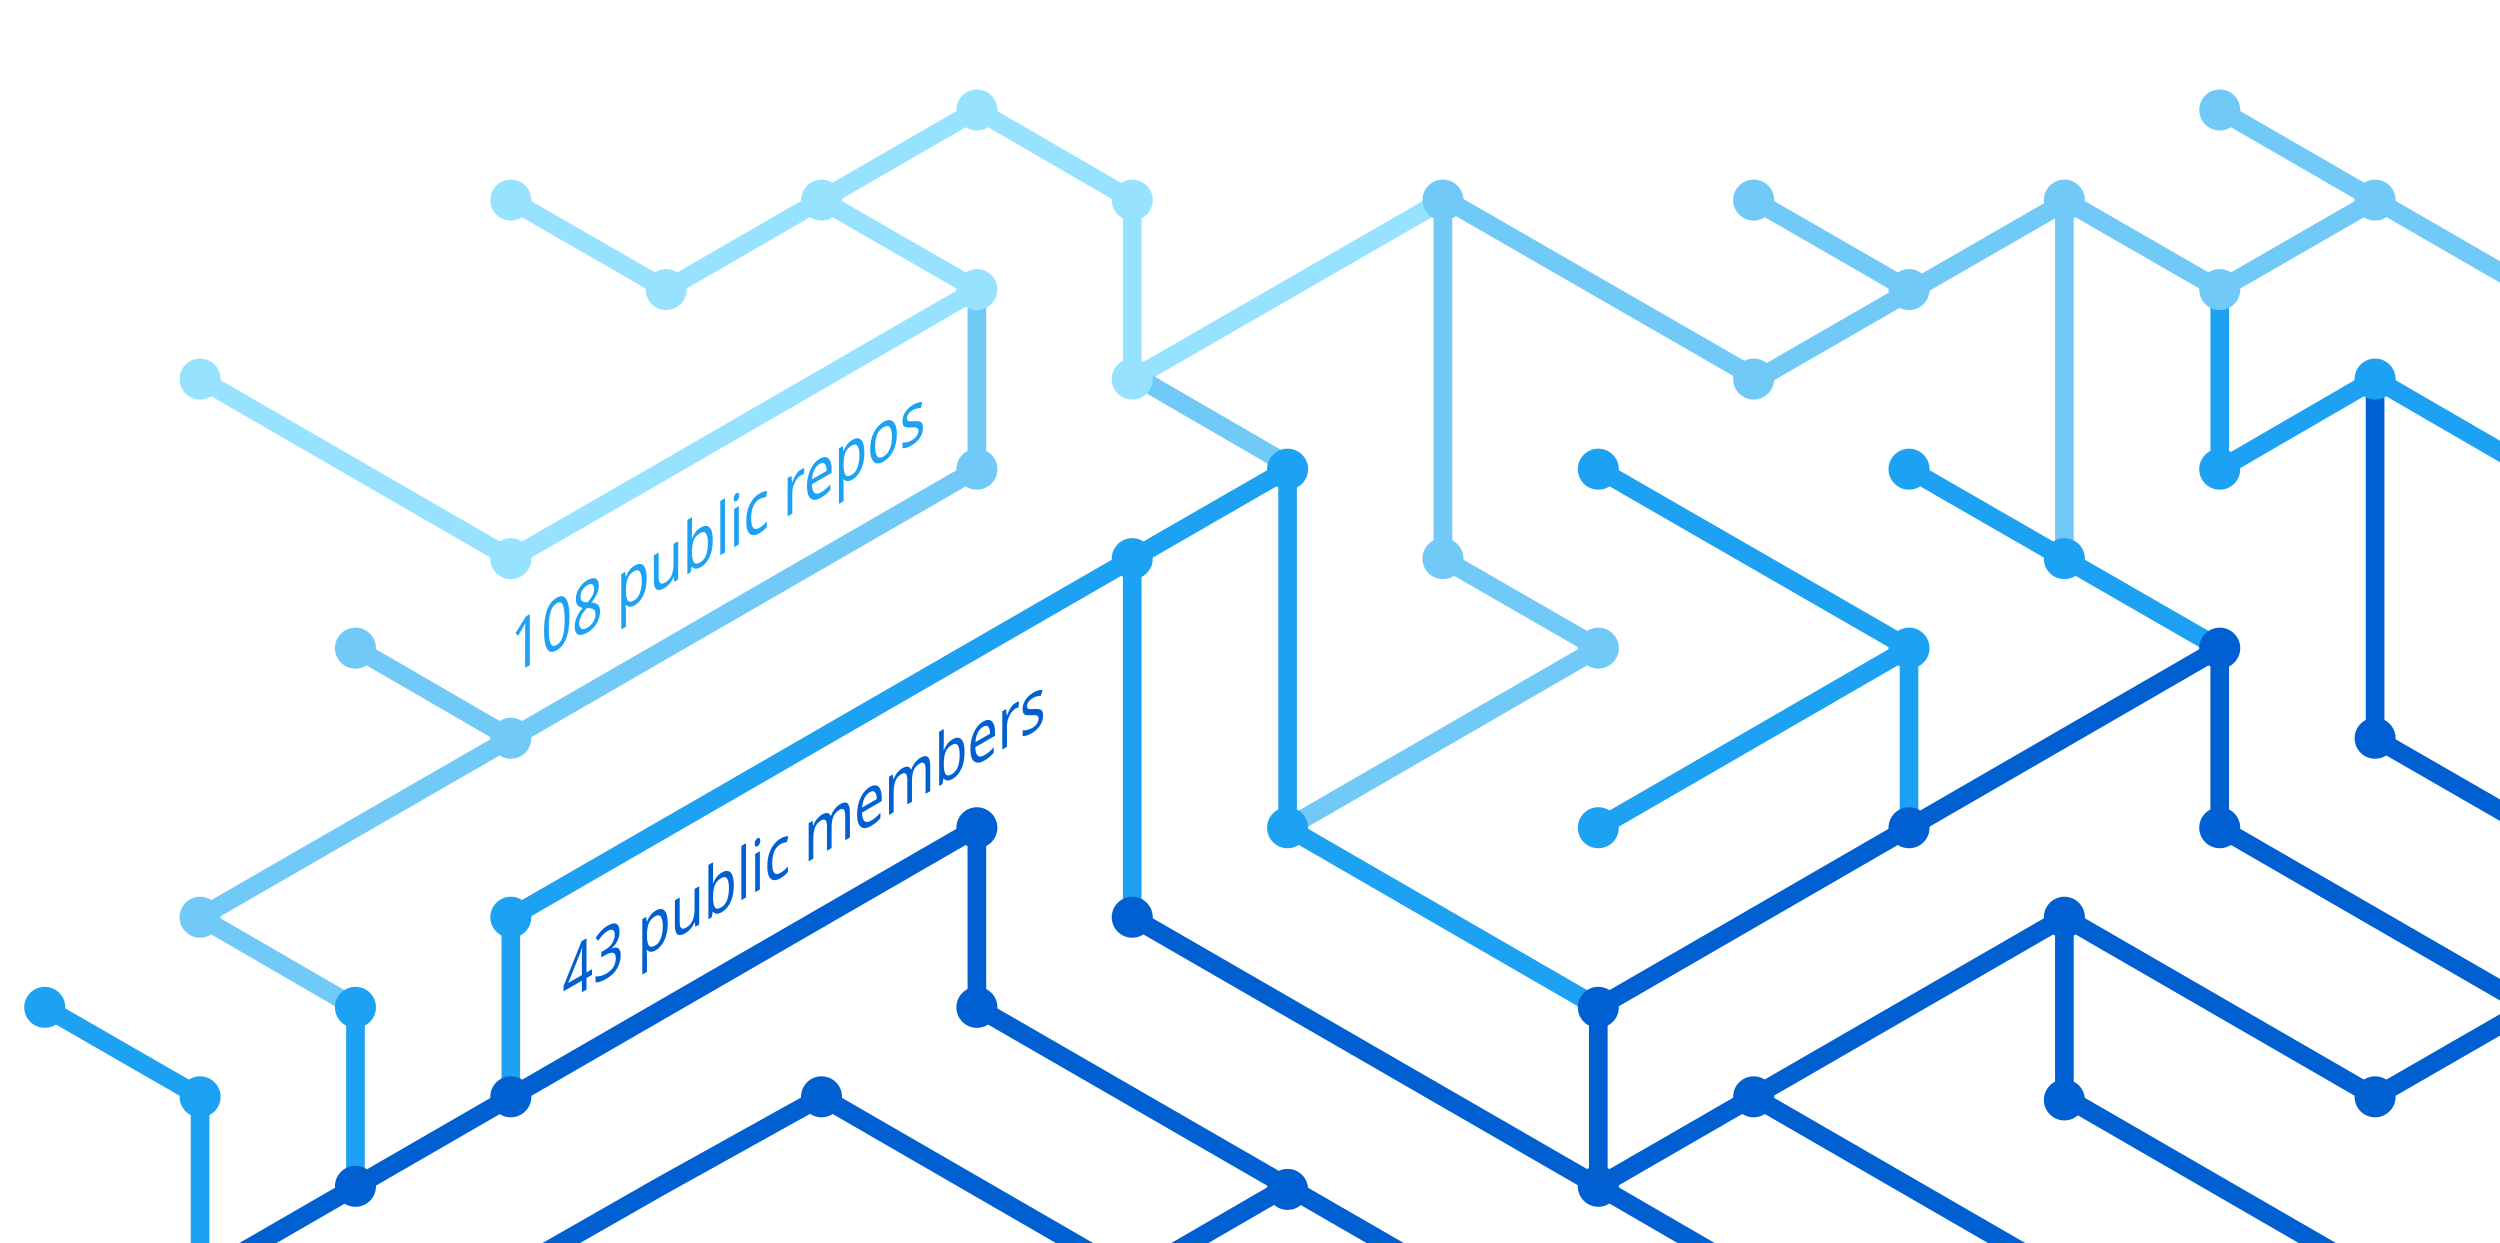
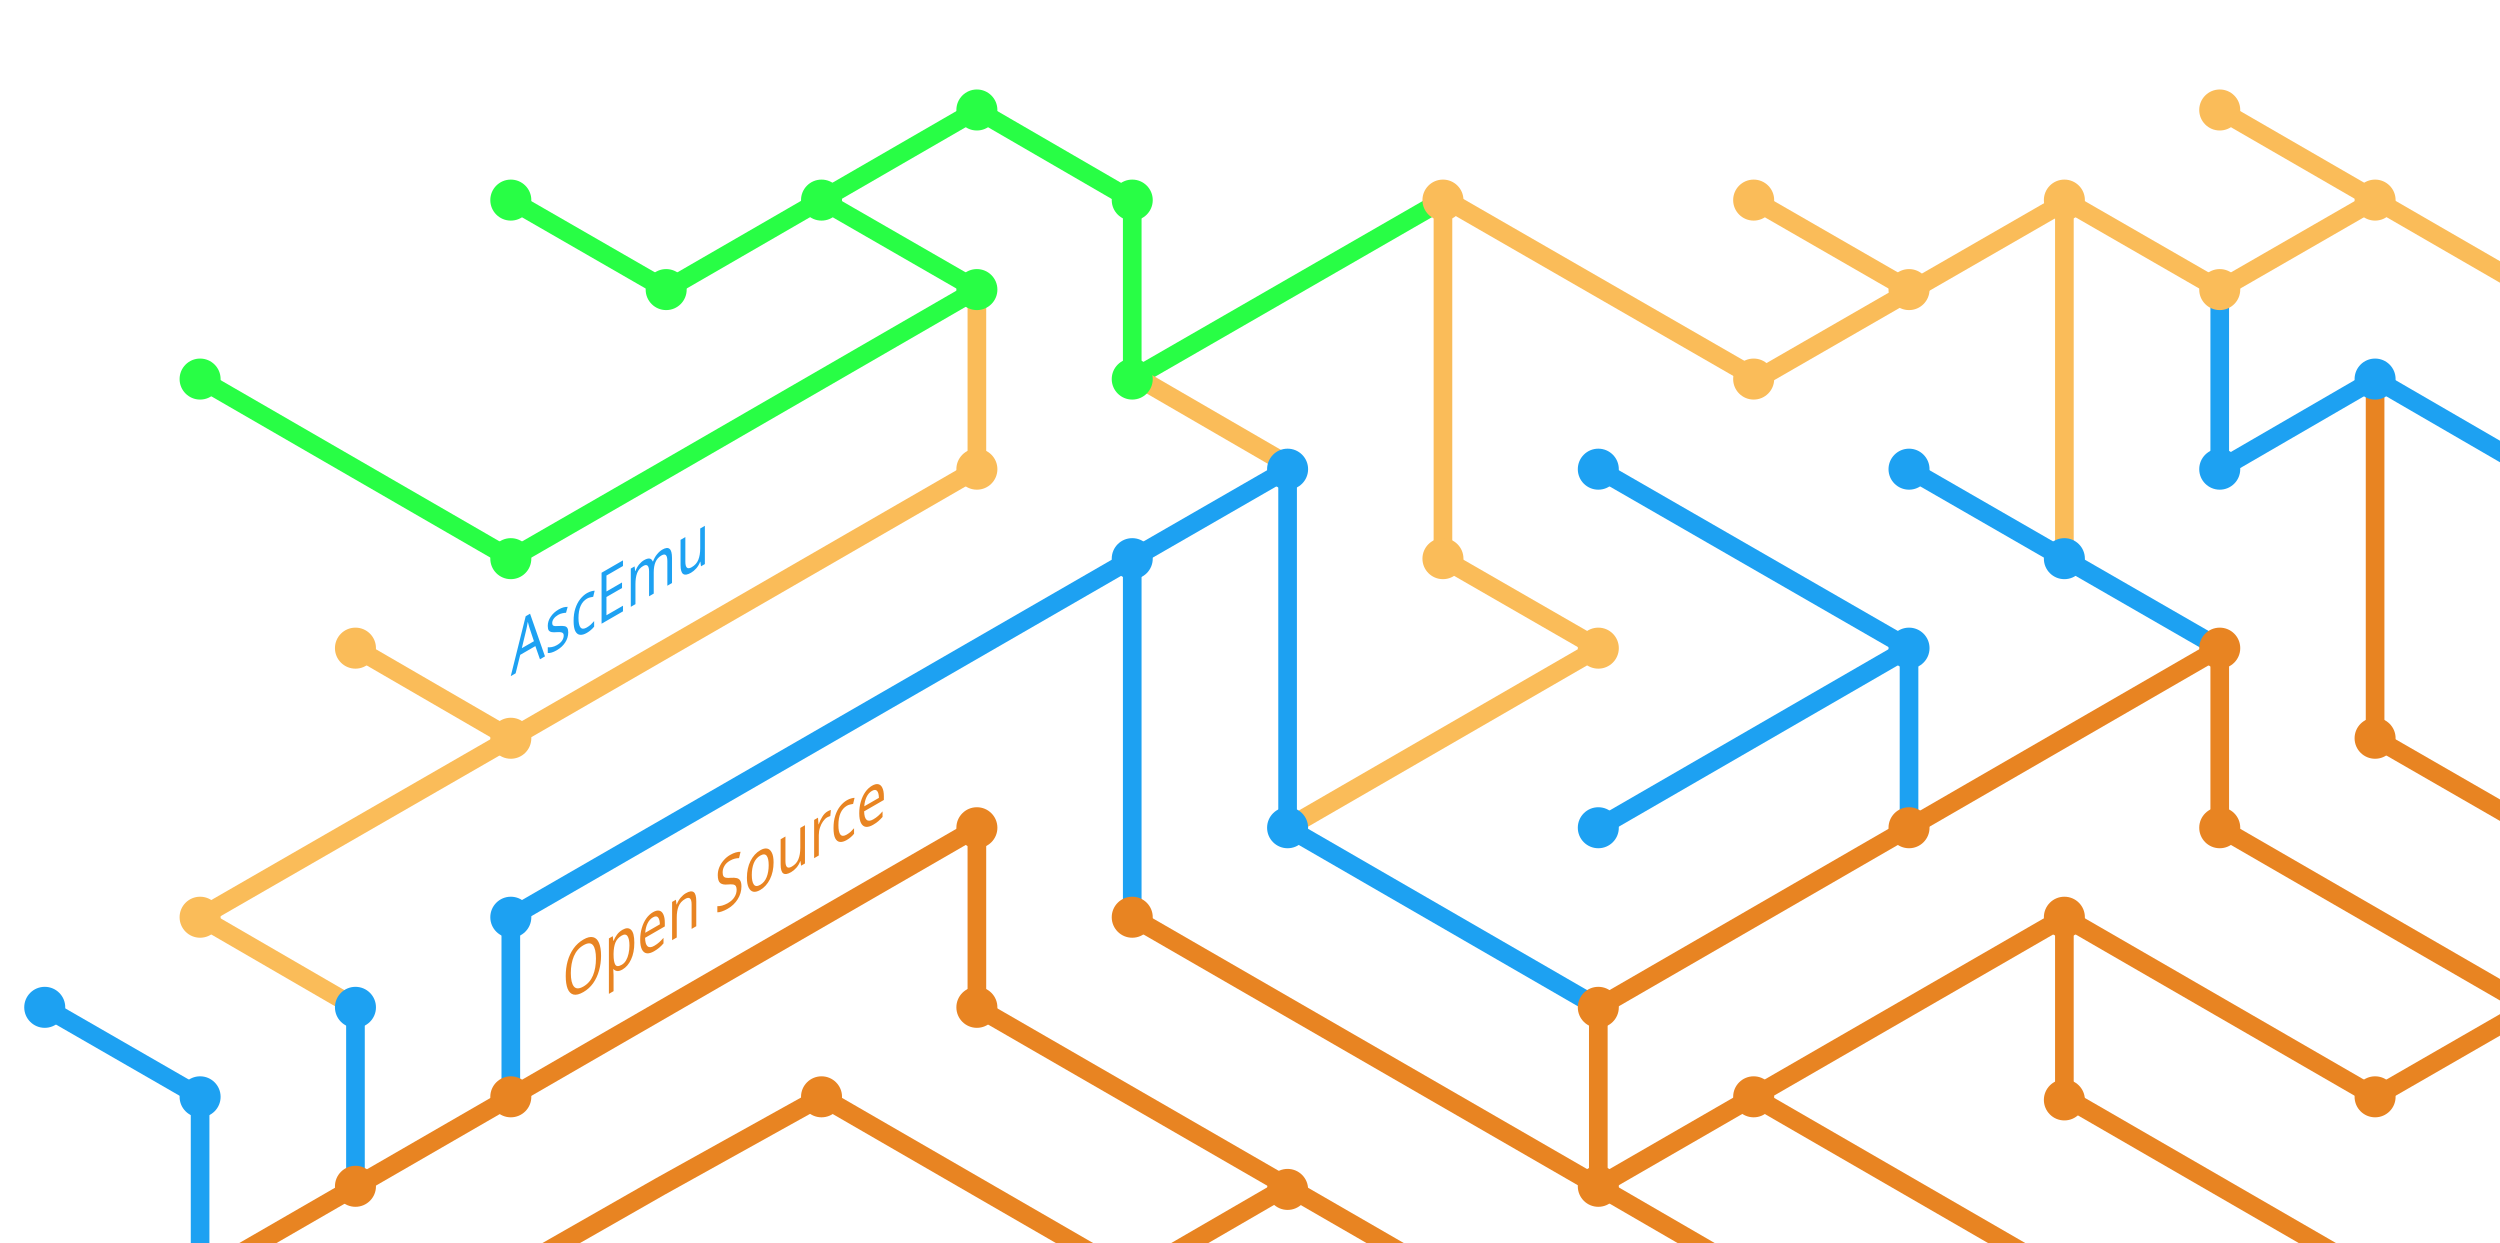
<svg xmlns="http://www.w3.org/2000/svg" version="1.1" x="0px" y="0px" viewBox="0 0 402.3 200" style="enable-background:new 0 0 402.3 200;" xml:space="preserve">
  <style type="text/css">
	.st0{display:none;}
- 	.st1{fill:none;stroke:#005FD1;stroke-width:3;stroke-miterlimit:10;}
+ 	.st1{fill:none;stroke:#e88422;stroke-width:3;stroke-miterlimit:10;}
	.st2{fill:none;stroke:#1DA1F2;stroke-width:3;stroke-miterlimit:10;}
	.st3{fill:none;stroke:#FBAD1B;stroke-width:3;stroke-miterlimit:10;}
- 	.st4{fill:none;stroke:#71C9F8;stroke-width:3;stroke-miterlimit:10;}
+ 	.st4{fill:none;stroke:#fabc59;stroke-width:3;stroke-miterlimit:10;}
	.st5{fill:none;stroke:#199855;stroke-width:3;stroke-miterlimit:10;}
	.st6{fill:none;stroke:#000000;stroke-width:3;stroke-miterlimit:10;}
- 	.st7{fill:none;stroke:#97E3FF;stroke-width:3;stroke-miterlimit:10;}
+ 	.st7{fill:none;stroke:#28FE45;stroke-width:3;stroke-miterlimit:10;}
	.st8{fill:none;stroke:#70C5DC;stroke-width:3;stroke-miterlimit:10;}
	.st9{fill:none;stroke:#DF235F;stroke-miterlimit:10;}
	.st10{fill:#1A5CA7;}
	.st11{fill:#1DA1F2;}
- 	.st12{fill:#97E3FF;}
- 	.st13{fill:#71C9F8;}
- 	.st14{fill:#005FD1;}
+ 	.st12{fill:#28FE45;}
+ 	.st13{fill:#fabc59;}
+ 	.st14{fill:#e88422;}
	.st15{font-family:'HelveticaNeue-Bold';}
	.st16{font-size:11.5px;}
</style>
  <g id="guides" class="st0">
</g>
  <g id="lines">
    <polyline class="st1" points="382.2,205.4 332.2,176.5 332.2,147.6  " />
    <polyline class="st1" points="357.2,104.3 357.2,133.2 407.2,162.1  " />
    <line class="st2" x1="307.2" y1="104.3" x2="257.2" y2="133.2" />
    <line class="st1" x1="332.2" y1="205.4" x2="282.2" y2="176.5" />
    <polyline class="st4" points="157.2,46.6 157.2,75.5 82.2,118.8 32.2,147.6 57.2,162.1  " />
    <polyline class="st2" points="82.2,176.5 82.2,147.6 182.2,89.9 182.2,147.6  " />
    <polyline class="st1" points="207.2,190.9 182.2,205.4 132.2,176.5 106.3,190.9 80.9,205.4  " />
    <polyline class="st1" points="32.2,205.4 157.2,133.2 157.2,162.1 232.2,205.4  " />
    <line class="st2" x1="307.2" y1="133.2" x2="307.2" y2="104.3" />
    <polyline class="st2" points="257.2,162.1 207.2,133.2 207.2,75.5 182.2,89.9  " />
    <polyline class="st7" points="32.2,61 82.2,89.9 107.2,75.5 157.2,46.6 132.2,32.2  " />
    <line class="st4" x1="57.2" y1="104.3" x2="82.2" y2="118.8" />
    <polyline class="st4" points="207.2,133.2 257.2,104.3 232.2,89.9 232.2,32.2  " />
    <polyline class="st1" points="407.2,162.1 382.2,176.5 332.2,147.6 257.2,190.9  " />
    <line class="st4" x1="282.2" y1="32.2" x2="307.2" y2="46.6" />
    <polyline class="st7" points="232.2,32.2 182.2,61 182.2,32.2 157.2,17.7 107.2,46.6 82.2,32.2  " />
    <line class="st1" x1="257.2" y1="162.1" x2="257.2" y2="190.9" />
    <line class="st1" x1="257.2" y1="190.9" x2="282.2" y2="205.4" />
    <line class="st2" x1="257.2" y1="75.5" x2="307.2" y2="104.3" />
    <line class="st4" x1="407.2" y1="46.6" x2="357.2" y2="17.7" />
    <polyline class="st2" points="307.2,75.5 332.2,89.9 357.2,104.3  " />
    <line class="st4" x1="332.2" y1="32.2" x2="332.2" y2="89.9" />
    <polyline class="st2" points="407.2,75.5 382.2,61 357.2,75.5 357.2,46.6  " />
    <polyline class="st1" points="382.2,61 382.2,118.8 407.2,133.2  " />
    <line class="st1" x1="257.2" y1="162.1" x2="357.2" y2="104.3" />
    <line class="st4" x1="183.5" y1="61" x2="208.5" y2="75.5" />
    <line class="st2" x1="57.2" y1="162.1" x2="57.2" y2="191.4" />
    <polyline class="st4" points="332.2,32.2 357.2,46.6 382.2,32.2  " />
    <polyline class="st4" points="332.8,32.2 282.8,61 232.8,32.2  " />
    <line class="st1" x1="182.2" y1="147.6" x2="257.2" y2="190.9" />
    <polyline class="st2" points="32.2,205.4 32.2,176.5 7.2,162.1  " />
  </g>
  <g id="circles">
    <circle class="st11" cx="32.2" cy="176.5" r="3.3" />
    <circle class="st12" cx="132.2" cy="32.2" r="3.3" />
    <circle class="st12" cx="107.2" cy="46.6" r="3.3" />
    <circle class="st12" cx="82.2" cy="32.2" r="3.3" />
    <circle class="st13" cx="232.2" cy="32.2" r="3.3" />
    <circle class="st12" cx="182.2" cy="61" r="3.3" />
    <circle class="st11" cx="182.2" cy="89.9" r="3.3" />
    <circle class="st12" cx="157.2" cy="46.6" r="3.3" />
    <circle class="st11" cx="207.2" cy="75.5" r="3.3" />
    <circle class="st13" cx="82.2" cy="118.8" r="3.3" />
    <circle class="st12" cx="32.2" cy="61" r="3.3" />
    <circle class="st13" cx="57.2" cy="104.3" r="3.3" />
    <circle class="st14" cx="82.2" cy="176.5" r="3.3" />
    <circle class="st14" cx="57.2" cy="190.9" r="3.3" />
    <circle class="st14" cx="207.2" cy="191.4" r="3.3" />
    <circle class="st11" cx="257.2" cy="133.2" r="3.3" />
    <circle class="st11" cx="257.2" cy="75.5" r="3.3" />
    <circle class="st13" cx="282.2" cy="32.2" r="3.3" />
    <circle class="st11" cx="307.2" cy="104.3" r="3.3" />
    <circle class="st13" cx="307.2" cy="46.6" r="3.3" />
    <circle class="st14" cx="257.2" cy="190.9" r="3.3" />
    <circle class="st11" cx="207.2" cy="133.2" r="3.3" />
    <circle class="st14" cx="257.2" cy="162.1" r="3.3" />
    <circle class="st14" cx="282.2" cy="176.5" r="3.3" />
    <circle class="st14" cx="307.2" cy="133.2" r="3.3" />
    <circle class="st13" cx="32.2" cy="147.6" r="3.3" />
    <circle class="st11" cx="82.2" cy="147.6" r="3.3" />
    <circle class="st14" cx="132.2" cy="176.5" r="3.3" />
    <circle class="st13" cx="232.2" cy="89.9" r="3.3" />
    <circle class="st13" cx="157.2" cy="75.5" r="3.3" />
    <circle class="st14" cx="182.2" cy="147.6" r="3.3" />
    <circle class="st14" cx="157.2" cy="133.2" r="3.3" />
    <circle class="st14" cx="157.2" cy="162.1" r="3.3" />
    <circle class="st13" cx="257.2" cy="104.3" r="3.3" />
    <circle class="st13" cx="282.2" cy="61" r="3.3" />
    <circle class="st12" cx="182.2" cy="32.2" r="3.3" />
    <circle class="st12" cx="157.2" cy="17.7" r="3.3" />
    <circle class="st12" cx="82.2" cy="89.9" r="3.3" />
    <circle class="st11" cx="57.2" cy="162.1" r="3.3" />
    <circle class="st14" cx="332.2" cy="147.6" r="3.3" />
    <circle class="st14" cx="332.2" cy="177" r="3.3" />
    <circle class="st14" cx="357.2" cy="104.3" r="3.3" />
    <circle class="st11" cx="307.2" cy="75.5" r="3.3" />
    <circle class="st14" cx="357.2" cy="133.2" r="3.3" />
    <circle class="st11" cx="332.2" cy="89.9" r="3.3" />
    <circle class="st13" cx="332.2" cy="32.2" r="3.3" />
    <circle class="st13" cx="357.2" cy="17.7" r="3.3" />
    <circle class="st13" cx="357.2" cy="46.6" r="3.3" />
    <circle class="st13" cx="382.2" cy="32.2" r="3.3" />
    <circle class="st11" cx="357.2" cy="75.5" r="3.3" />
    <circle class="st11" cx="382.2" cy="61" r="3.3" />
    <circle class="st14" cx="382.2" cy="118.8" r="3.3" />
    <circle class="st14" cx="382.2" cy="176.5" r="3.3" />
    <circle class="st11" cx="7.2" cy="162.1" r="3.3" />
  </g>
  <g id="text">
-     <text transform="matrix(0.75 -0.433 0 1 90.5106 161.479)" class="st14 st15 st16">43 public members</text>
-     <text transform="matrix(0.75 -0.433 0 1 82.1912 108.8037)" class="st11 st15 st16">108 public repos</text>
+     <text transform="matrix(0.75 -0.433 0 1 90.5106 161.479)" class="st14 st15 st16">Open Source</text>
+     <text transform="matrix(0.75 -0.433 0 1 82.1912 108.8037)" class="st11 st15 st16">AscEmu</text>
  </g>
</svg>
